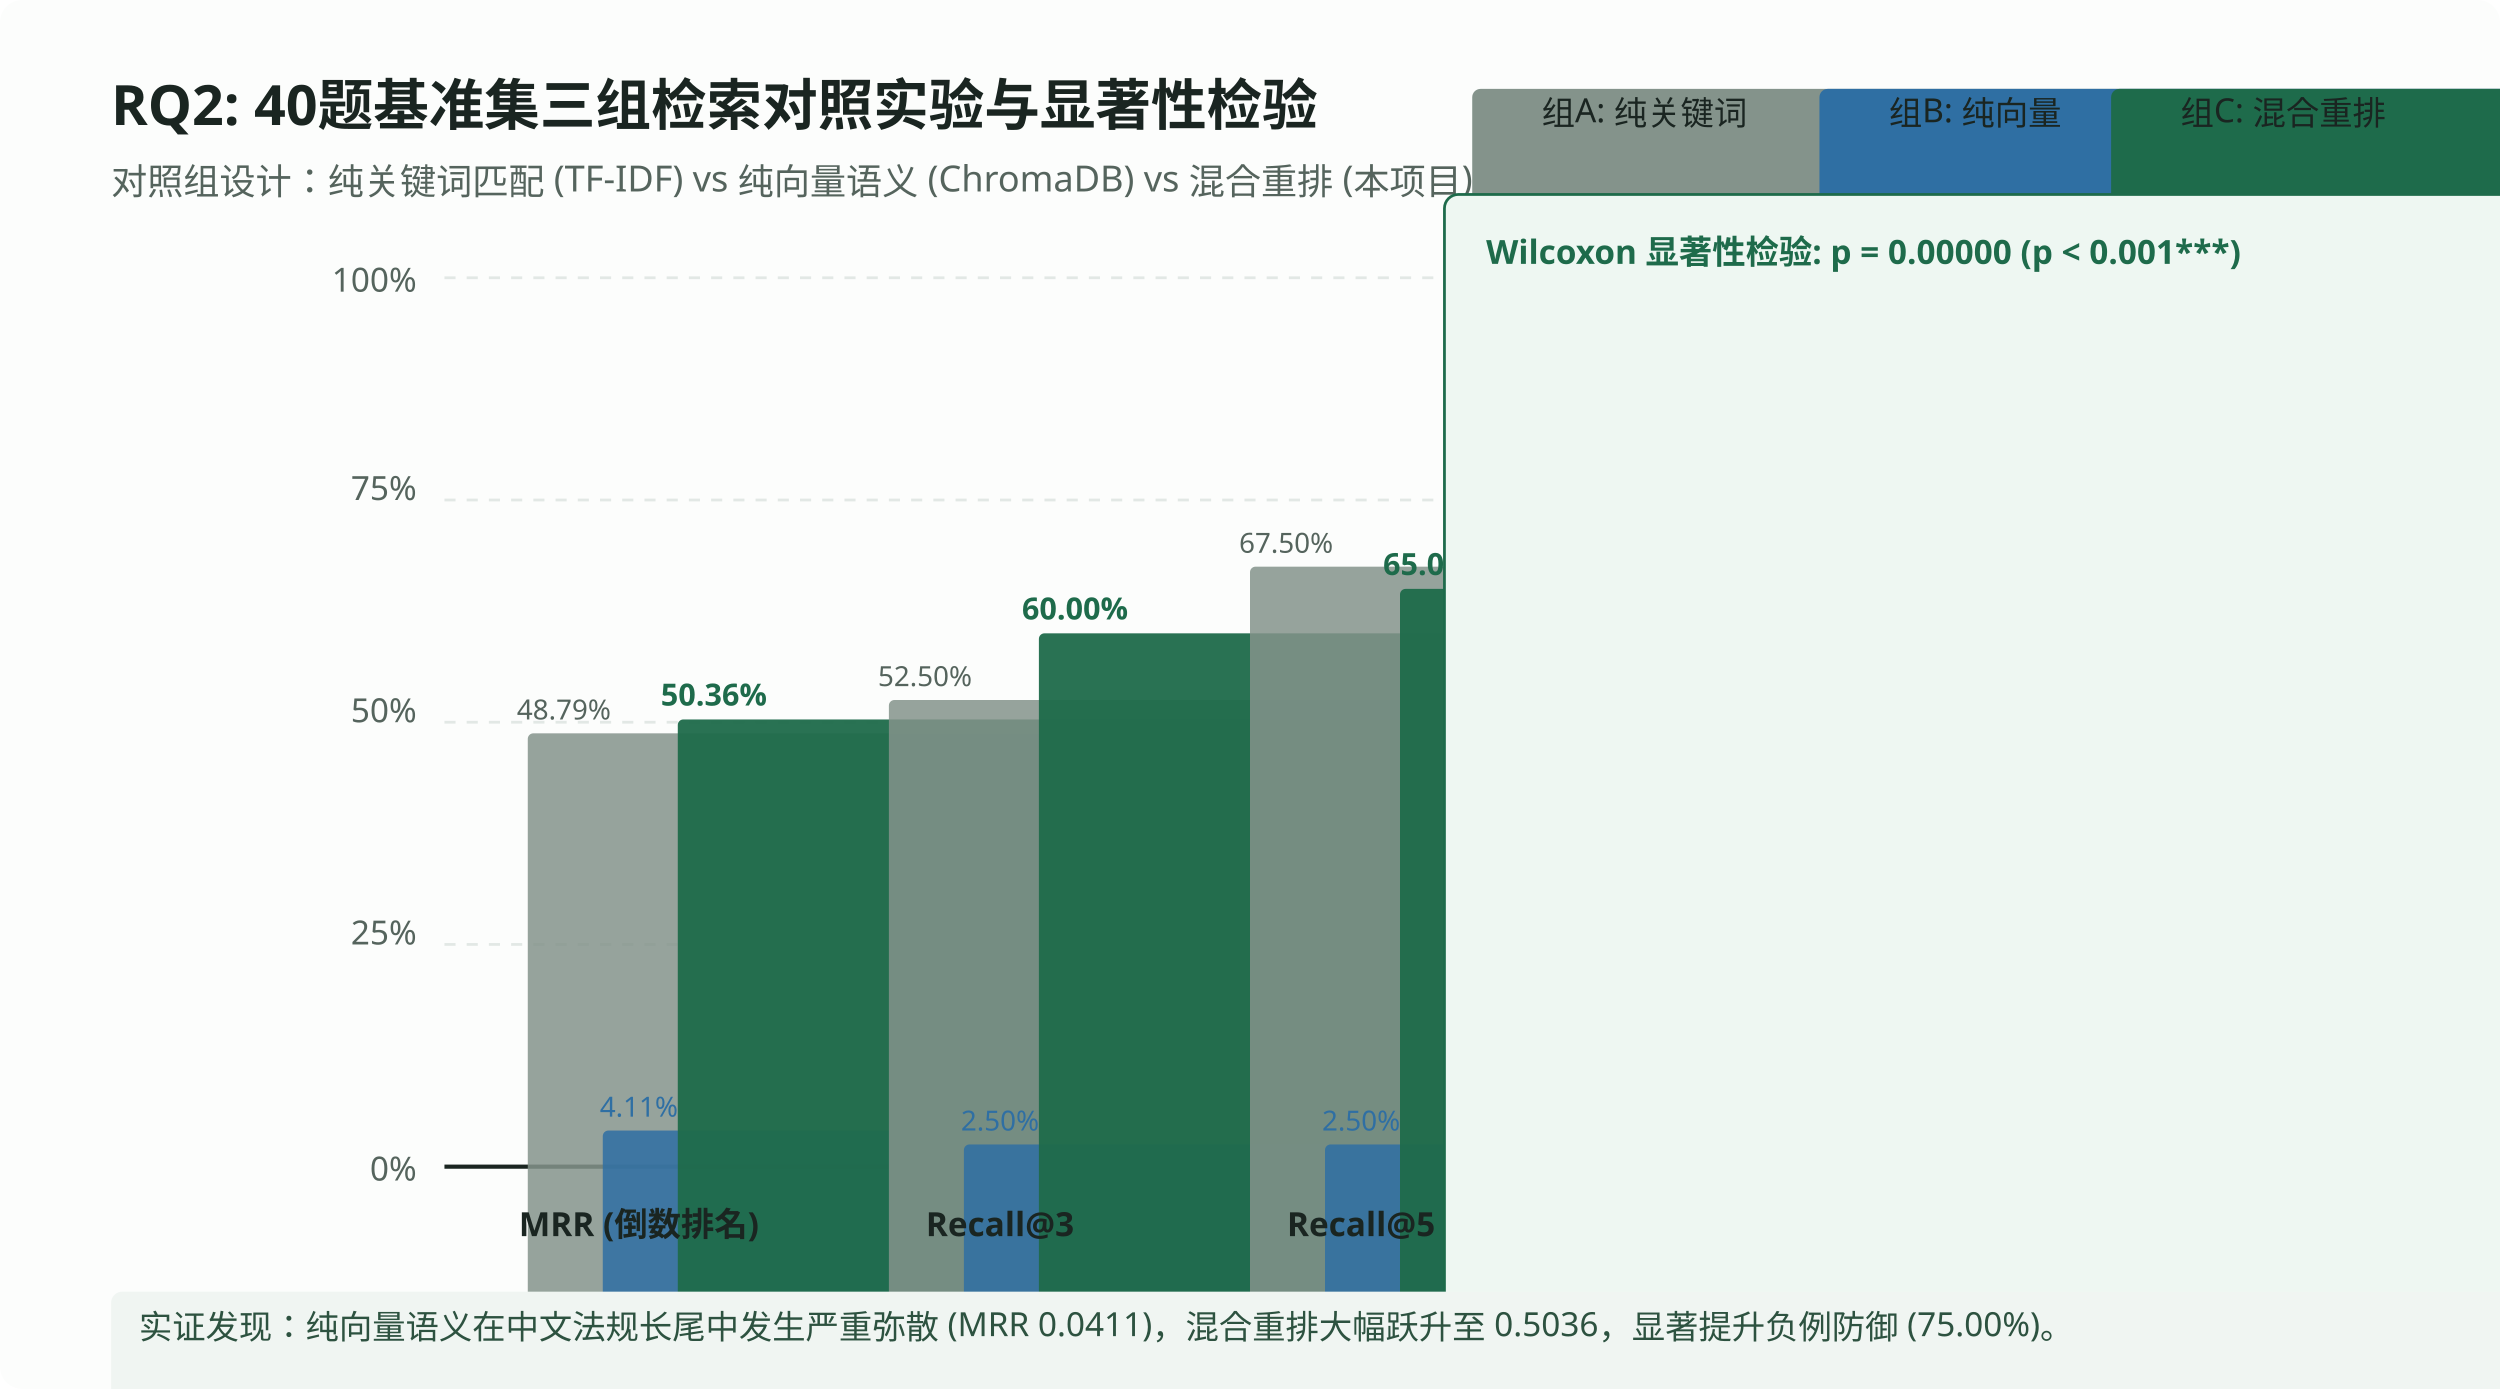
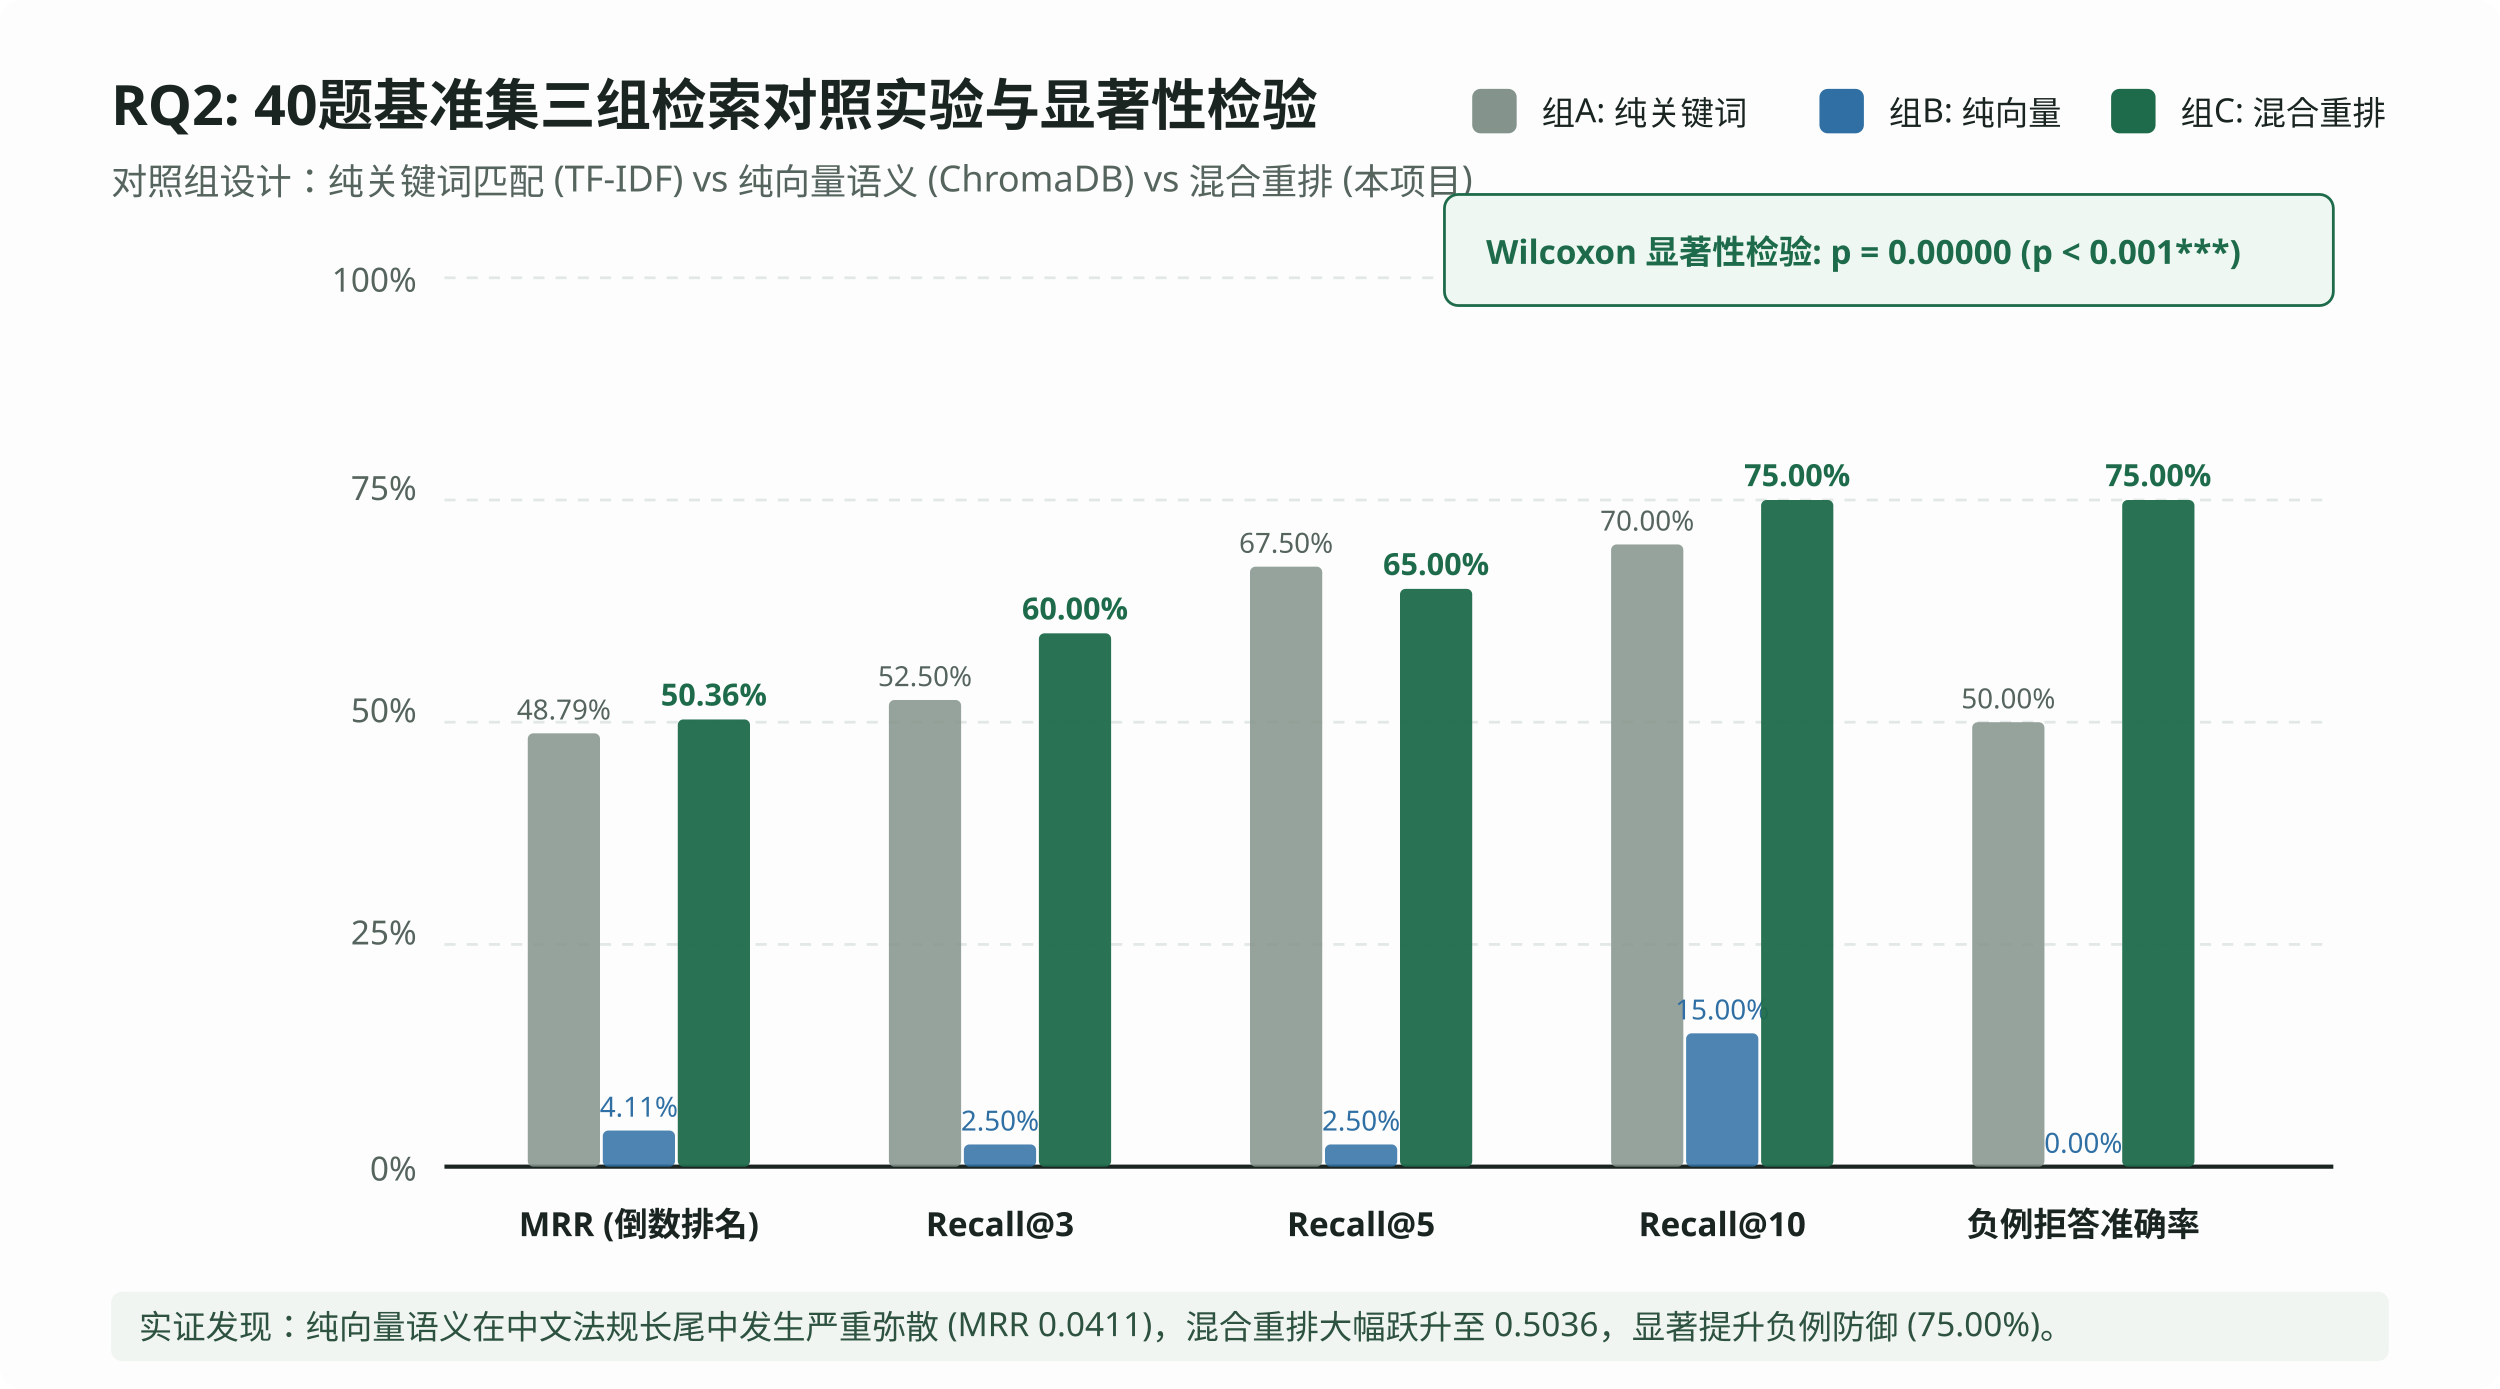
- <svg xmlns="http://www.w3.org/2000/svg" viewBox="0 0 900 500" width="900" height="500" style="background:#ffffff; font-family:'Segoe UI', 'PingFang SC', 'Microsoft YaHei', sans-serif;">
+ <svg xmlns="http://www.w3.org/2000/svg" viewBox="0 0 900 500" width="100%" height="100%" style="background:#ffffff; font-family:'Segoe UI', 'PingFang SC', 'Microsoft YaHei', sans-serif;">
  <rect width="900" height="500" fill="#fcfdfc" rx="8" />
  <text x="40" y="45" font-size="20" font-weight="bold" fill="#1a2521">RQ2: 40题基准集三组检索对照实验与显著性检验</text>
  <text x="40" y="70" font-size="13" fill="#55645d">对照组设计：纯关键词匹配 (TF-IDF) vs 纯向量语义 (ChromaDB) vs 混合重排 (本项目)</text>
-   <rect x="530" y="32" width="900" height="500" fill="#84938b" rx="3" />
+   <rect x="530" y="32" width="16" height="16" fill="#84938b" rx="3" />
  <text x="555" y="45" font-size="12" fill="#1a2521">组A: 纯关键词</text>
-   <rect x="655" y="32" width="900" height="500" fill="#2f6fa3" rx="3" />
+   <rect x="655" y="32" width="16" height="16" fill="#2f6fa3" rx="3" />
  <text x="680" y="45" font-size="12" fill="#1a2521">组B: 纯向量</text>
-   <rect x="760" y="32" width="900" height="500" fill="#1e6b4b" rx="3" />
+   <rect x="760" y="32" width="16" height="16" fill="#1e6b4b" rx="3" />
  <text x="785" y="45" font-size="12" fill="#1a2521">组C: 混合重排</text>
  <line x1="160" y1="100" x2="840" y2="100" stroke="#e2e8e5" stroke-dasharray="4" />
  <line x1="160" y1="180" x2="840" y2="180" stroke="#e2e8e5" stroke-dasharray="4" />
  <line x1="160" y1="260" x2="840" y2="260" stroke="#e2e8e5" stroke-dasharray="4" />
  <line x1="160" y1="340" x2="840" y2="340" stroke="#e2e8e5" stroke-dasharray="4" />
  <line x1="160" y1="420" x2="840" y2="420" stroke="#1a2521" stroke-width="1.5" />
  <text x="150" y="105" font-size="12" fill="#55645d" text-anchor="end">100%</text>
  <text x="150" y="180" font-size="12" fill="#55645d" text-anchor="end">75%</text>
  <text x="150" y="260" font-size="12" fill="#55645d" text-anchor="end">50%</text>
  <text x="150" y="340" font-size="12" fill="#55645d" text-anchor="end">25%</text>
  <text x="150" y="425" font-size="12" fill="#55645d" text-anchor="end">0%</text>
-   <rect x="190" y="264" width="900" height="500" fill="#84938b" rx="2" opacity="0.85" />
+   <rect x="190" y="264" width="26" height="156" fill="#84938b" rx="2" opacity="0.85" />
  <text x="203" y="259" font-size="10" fill="#55645d" text-anchor="middle">48.79%</text>
-   <rect x="217" y="407" width="900" height="500" fill="#2f6fa3" rx="2" opacity="0.85" />
+   <rect x="217" y="407" width="26" height="13" fill="#2f6fa3" rx="2" opacity="0.85" />
  <text x="230" y="402" font-size="10" fill="#2f6fa3" text-anchor="middle">4.11%</text>
-   <rect x="244" y="259" width="900" height="500" fill="#1e6b4b" rx="2" opacity="0.95" />
+   <rect x="244" y="259" width="26" height="161" fill="#1e6b4b" rx="2" opacity="0.95" />
  <text x="257" y="254" font-size="11" font-weight="bold" fill="#1e6b4b" text-anchor="middle">50.36%</text>
  <text x="230" y="445" font-size="12" font-weight="600" fill="#1a2521" text-anchor="middle">MRR (倒数排名)</text>
-   <rect x="320" y="252" width="900" height="500" fill="#84938b" rx="2" opacity="0.85" />
+   <rect x="320" y="252" width="26" height="168" fill="#84938b" rx="2" opacity="0.85" />
  <text x="333" y="247" font-size="10" fill="#55645d" text-anchor="middle">52.50%</text>
-   <rect x="347" y="412" width="900" height="500" fill="#2f6fa3" rx="2" opacity="0.85" />
+   <rect x="347" y="412" width="26" height="8" fill="#2f6fa3" rx="2" opacity="0.85" />
  <text x="360" y="407" font-size="10" fill="#2f6fa3" text-anchor="middle">2.50%</text>
-   <rect x="374" y="228" width="900" height="500" fill="#1e6b4b" rx="2" opacity="0.95" />
+   <rect x="374" y="228" width="26" height="192" fill="#1e6b4b" rx="2" opacity="0.95" />
  <text x="387" y="223" font-size="11" font-weight="bold" fill="#1e6b4b" text-anchor="middle">60.00%</text>
  <text x="360" y="445" font-size="12" font-weight="600" fill="#1a2521" text-anchor="middle">Recall@3</text>
-   <rect x="450" y="204" width="900" height="500" fill="#84938b" rx="2" opacity="0.85" />
+   <rect x="450" y="204" width="26" height="216" fill="#84938b" rx="2" opacity="0.85" />
  <text x="463" y="199" font-size="10" fill="#55645d" text-anchor="middle">67.50%</text>
-   <rect x="477" y="412" width="900" height="500" fill="#2f6fa3" rx="2" opacity="0.85" />
+   <rect x="477" y="412" width="26" height="8" fill="#2f6fa3" rx="2" opacity="0.85" />
  <text x="490" y="407" font-size="10" fill="#2f6fa3" text-anchor="middle">2.50%</text>
-   <rect x="504" y="212" width="900" height="500" fill="#1e6b4b" rx="2" opacity="0.95" />
+   <rect x="504" y="212" width="26" height="208" fill="#1e6b4b" rx="2" opacity="0.95" />
  <text x="517" y="207" font-size="11" font-weight="bold" fill="#1e6b4b" text-anchor="middle">65.00%</text>
  <text x="490" y="445" font-size="12" font-weight="600" fill="#1a2521" text-anchor="middle">Recall@5</text>
-   <rect x="580" y="196" width="900" height="500" fill="#84938b" rx="2" opacity="0.85" />
+   <rect x="580" y="196" width="26" height="224" fill="#84938b" rx="2" opacity="0.85" />
  <text x="593" y="191" font-size="10" fill="#55645d" text-anchor="middle">70.00%</text>
-   <rect x="607" y="372" width="900" height="500" fill="#2f6fa3" rx="2" opacity="0.85" />
+   <rect x="607" y="372" width="26" height="48" fill="#2f6fa3" rx="2" opacity="0.85" />
  <text x="620" y="367" font-size="10" fill="#2f6fa3" text-anchor="middle">15.00%</text>
-   <rect x="634" y="180" width="900" height="500" fill="#1e6b4b" rx="2" opacity="0.95" />
+   <rect x="634" y="180" width="26" height="240" fill="#1e6b4b" rx="2" opacity="0.95" />
  <text x="647" y="175" font-size="11" font-weight="bold" fill="#1e6b4b" text-anchor="middle">75.00%</text>
  <text x="620" y="445" font-size="12" font-weight="600" fill="#1a2521" text-anchor="middle">Recall@10</text>
-   <rect x="710" y="260" width="900" height="500" fill="#84938b" rx="2" opacity="0.85" />
+   <rect x="710" y="260" width="26" height="160" fill="#84938b" rx="2" opacity="0.85" />
  <text x="723" y="255" font-size="10" fill="#55645d" text-anchor="middle">50.00%</text>
-   <rect x="737" y="420" width="900" height="500" fill="#2f6fa3" rx="2" opacity="0.85" />
+   <rect x="737" y="420" width="26" height="0" fill="#2f6fa3" rx="2" opacity="0.85" />
  <text x="750" y="415" font-size="10" fill="#2f6fa3" text-anchor="middle">0.00%</text>
-   <rect x="764" y="180" width="900" height="500" fill="#1e6b4b" rx="2" opacity="0.95" />
+   <rect x="764" y="180" width="26" height="240" fill="#1e6b4b" rx="2" opacity="0.95" />
  <text x="777" y="175" font-size="11" font-weight="bold" fill="#1e6b4b" text-anchor="middle">75.00%</text>
  <text x="750" y="445" font-size="12" font-weight="600" fill="#1a2521" text-anchor="middle">负例拒答准确率</text>
-   <rect x="520" y="70" width="900" height="500" fill="#eef7f2" stroke="#1e6b4b" rx="5" />
+   <rect x="520" y="70" width="320" height="40" fill="#eef7f2" stroke="#1e6b4b" rx="5" />
  <text x="535" y="95" font-size="12" font-weight="bold" fill="#1e6b4b">Wilcoxon 显著性检验: p = 0.00000 (p &lt; 0.001***)</text>
-   <rect x="40" y="465" width="900" height="500" fill="#f0f5f2" rx="4" />
+   <rect x="40" y="465" width="820" height="25" fill="#f0f5f2" rx="4" />
  <text x="50" y="482" font-size="12" fill="#2d5240">实证发现：纯向量语义在中文法规长尾中发生严重弥散 (MRR 0.0411)，混合重排大幅跃升至 0.5036，显著提升负例防御 (75.00%)。</text>
</svg>
